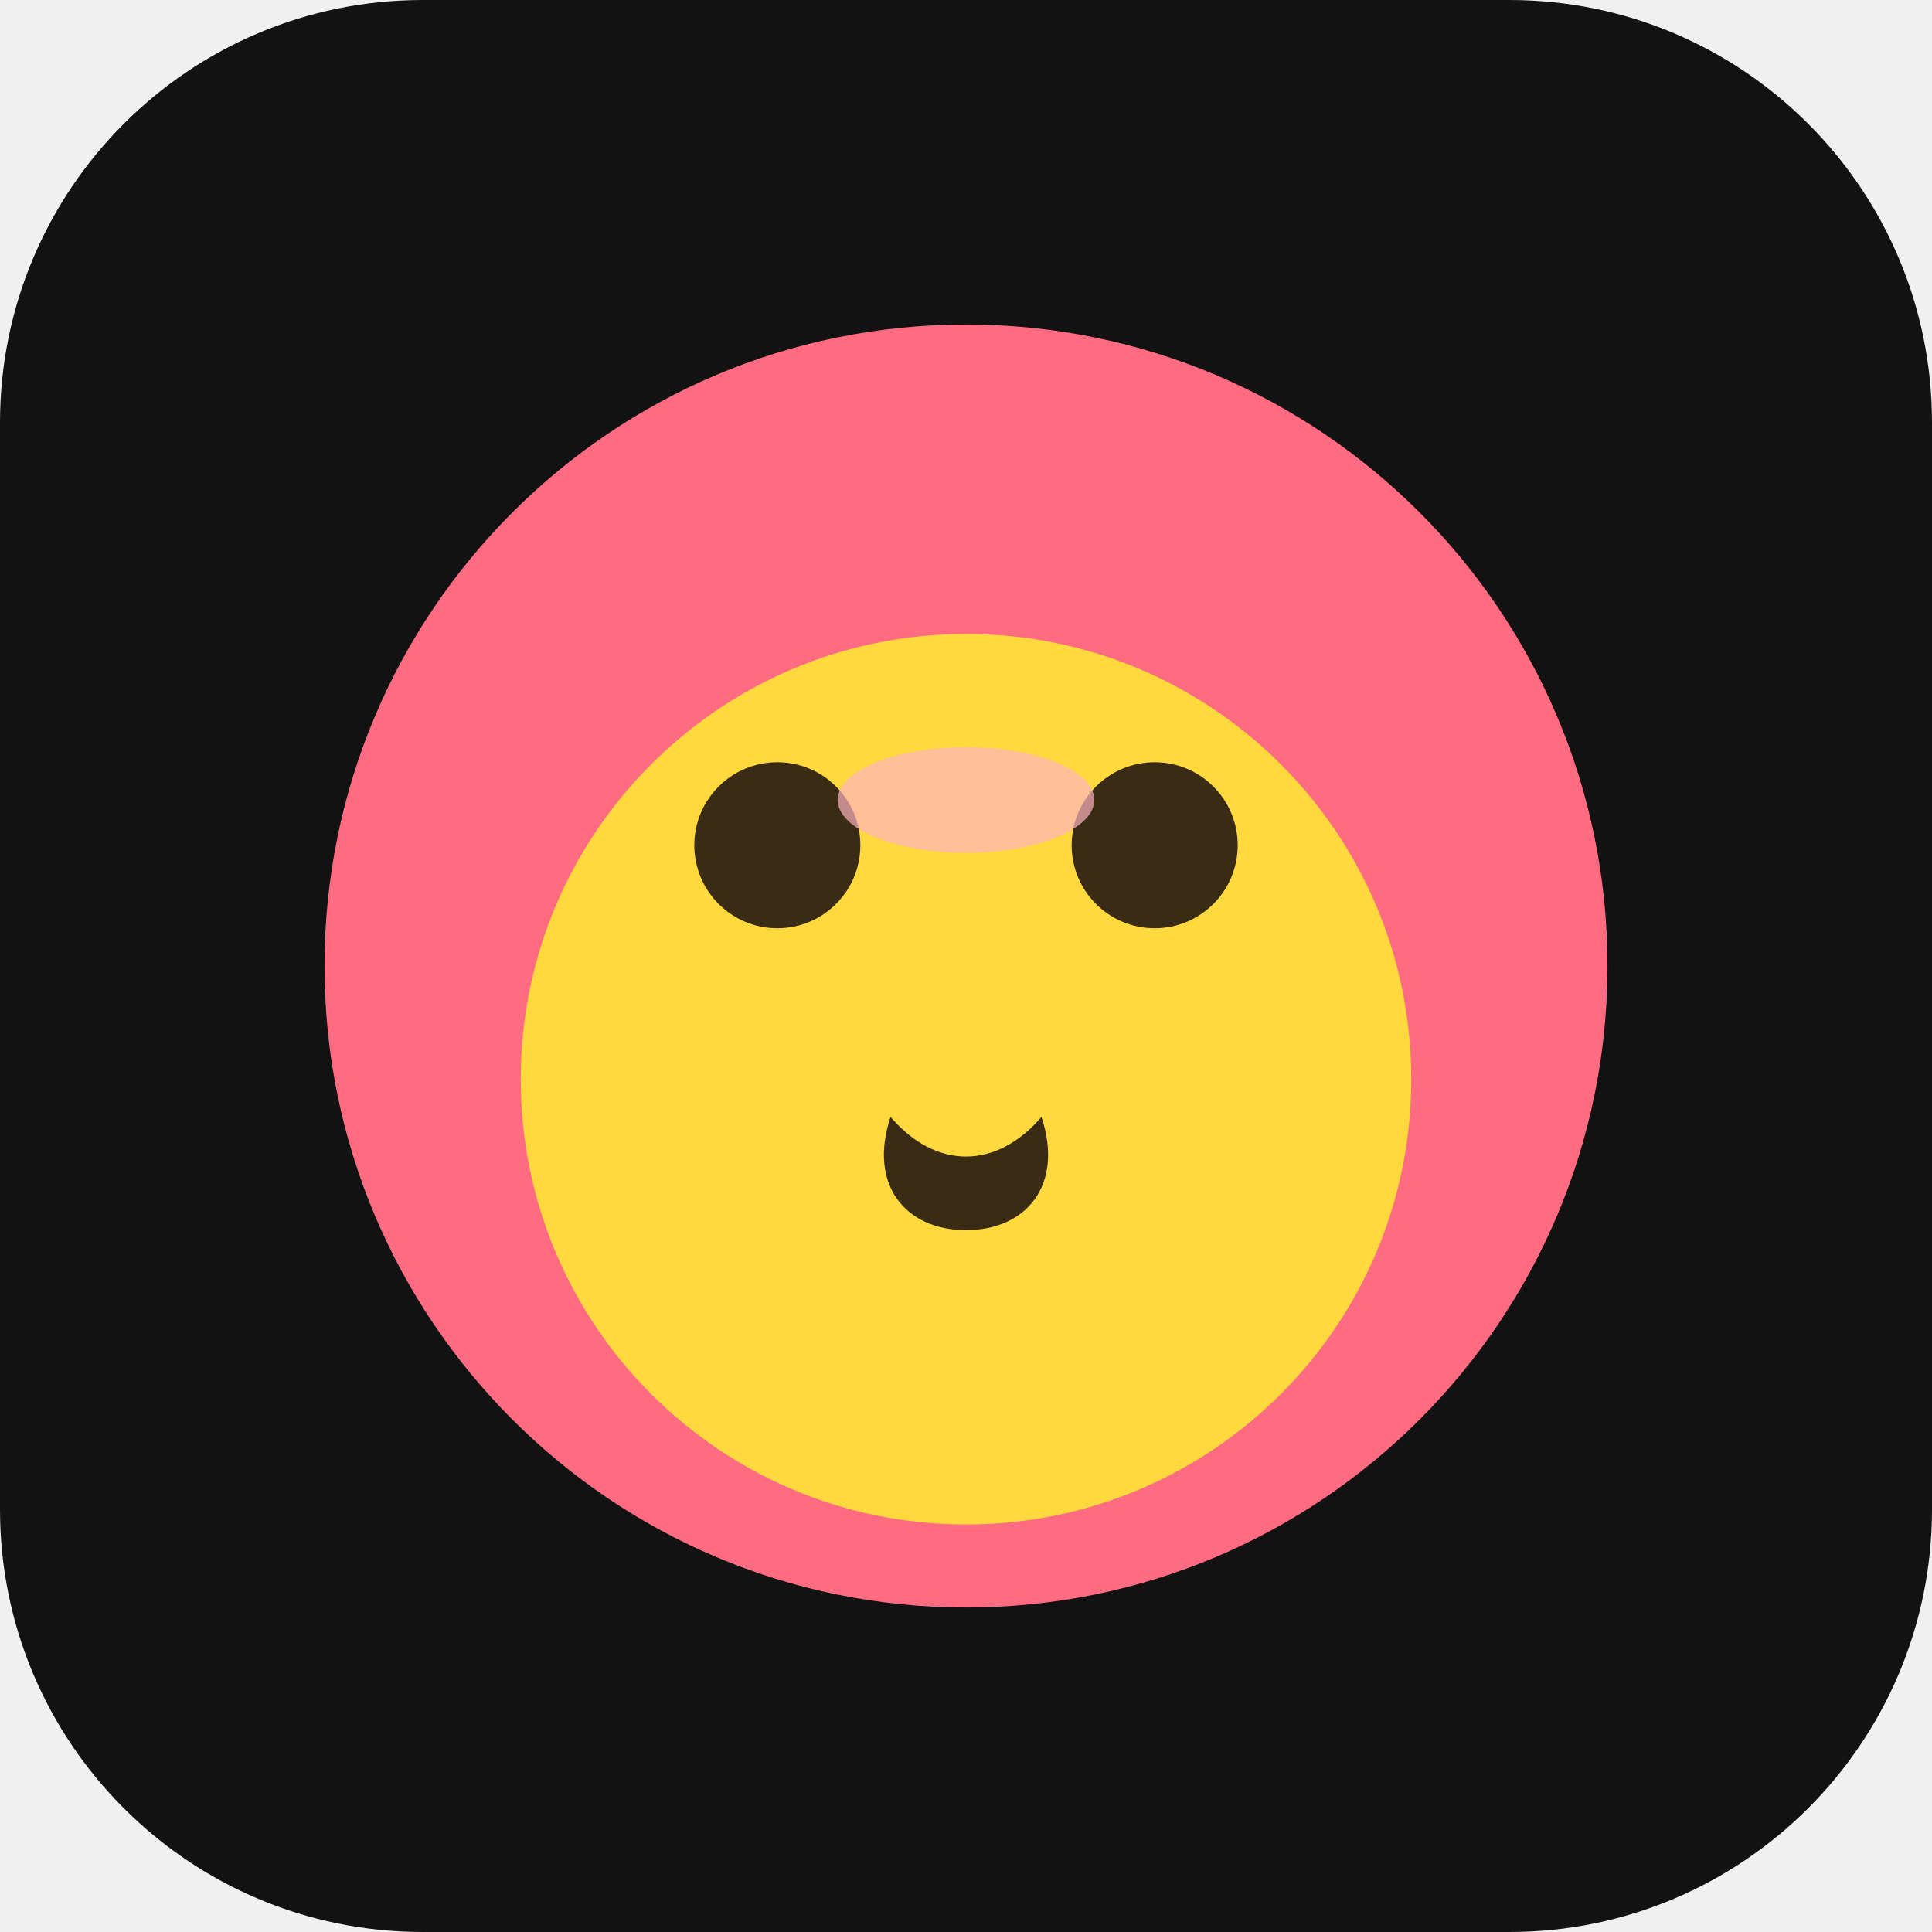
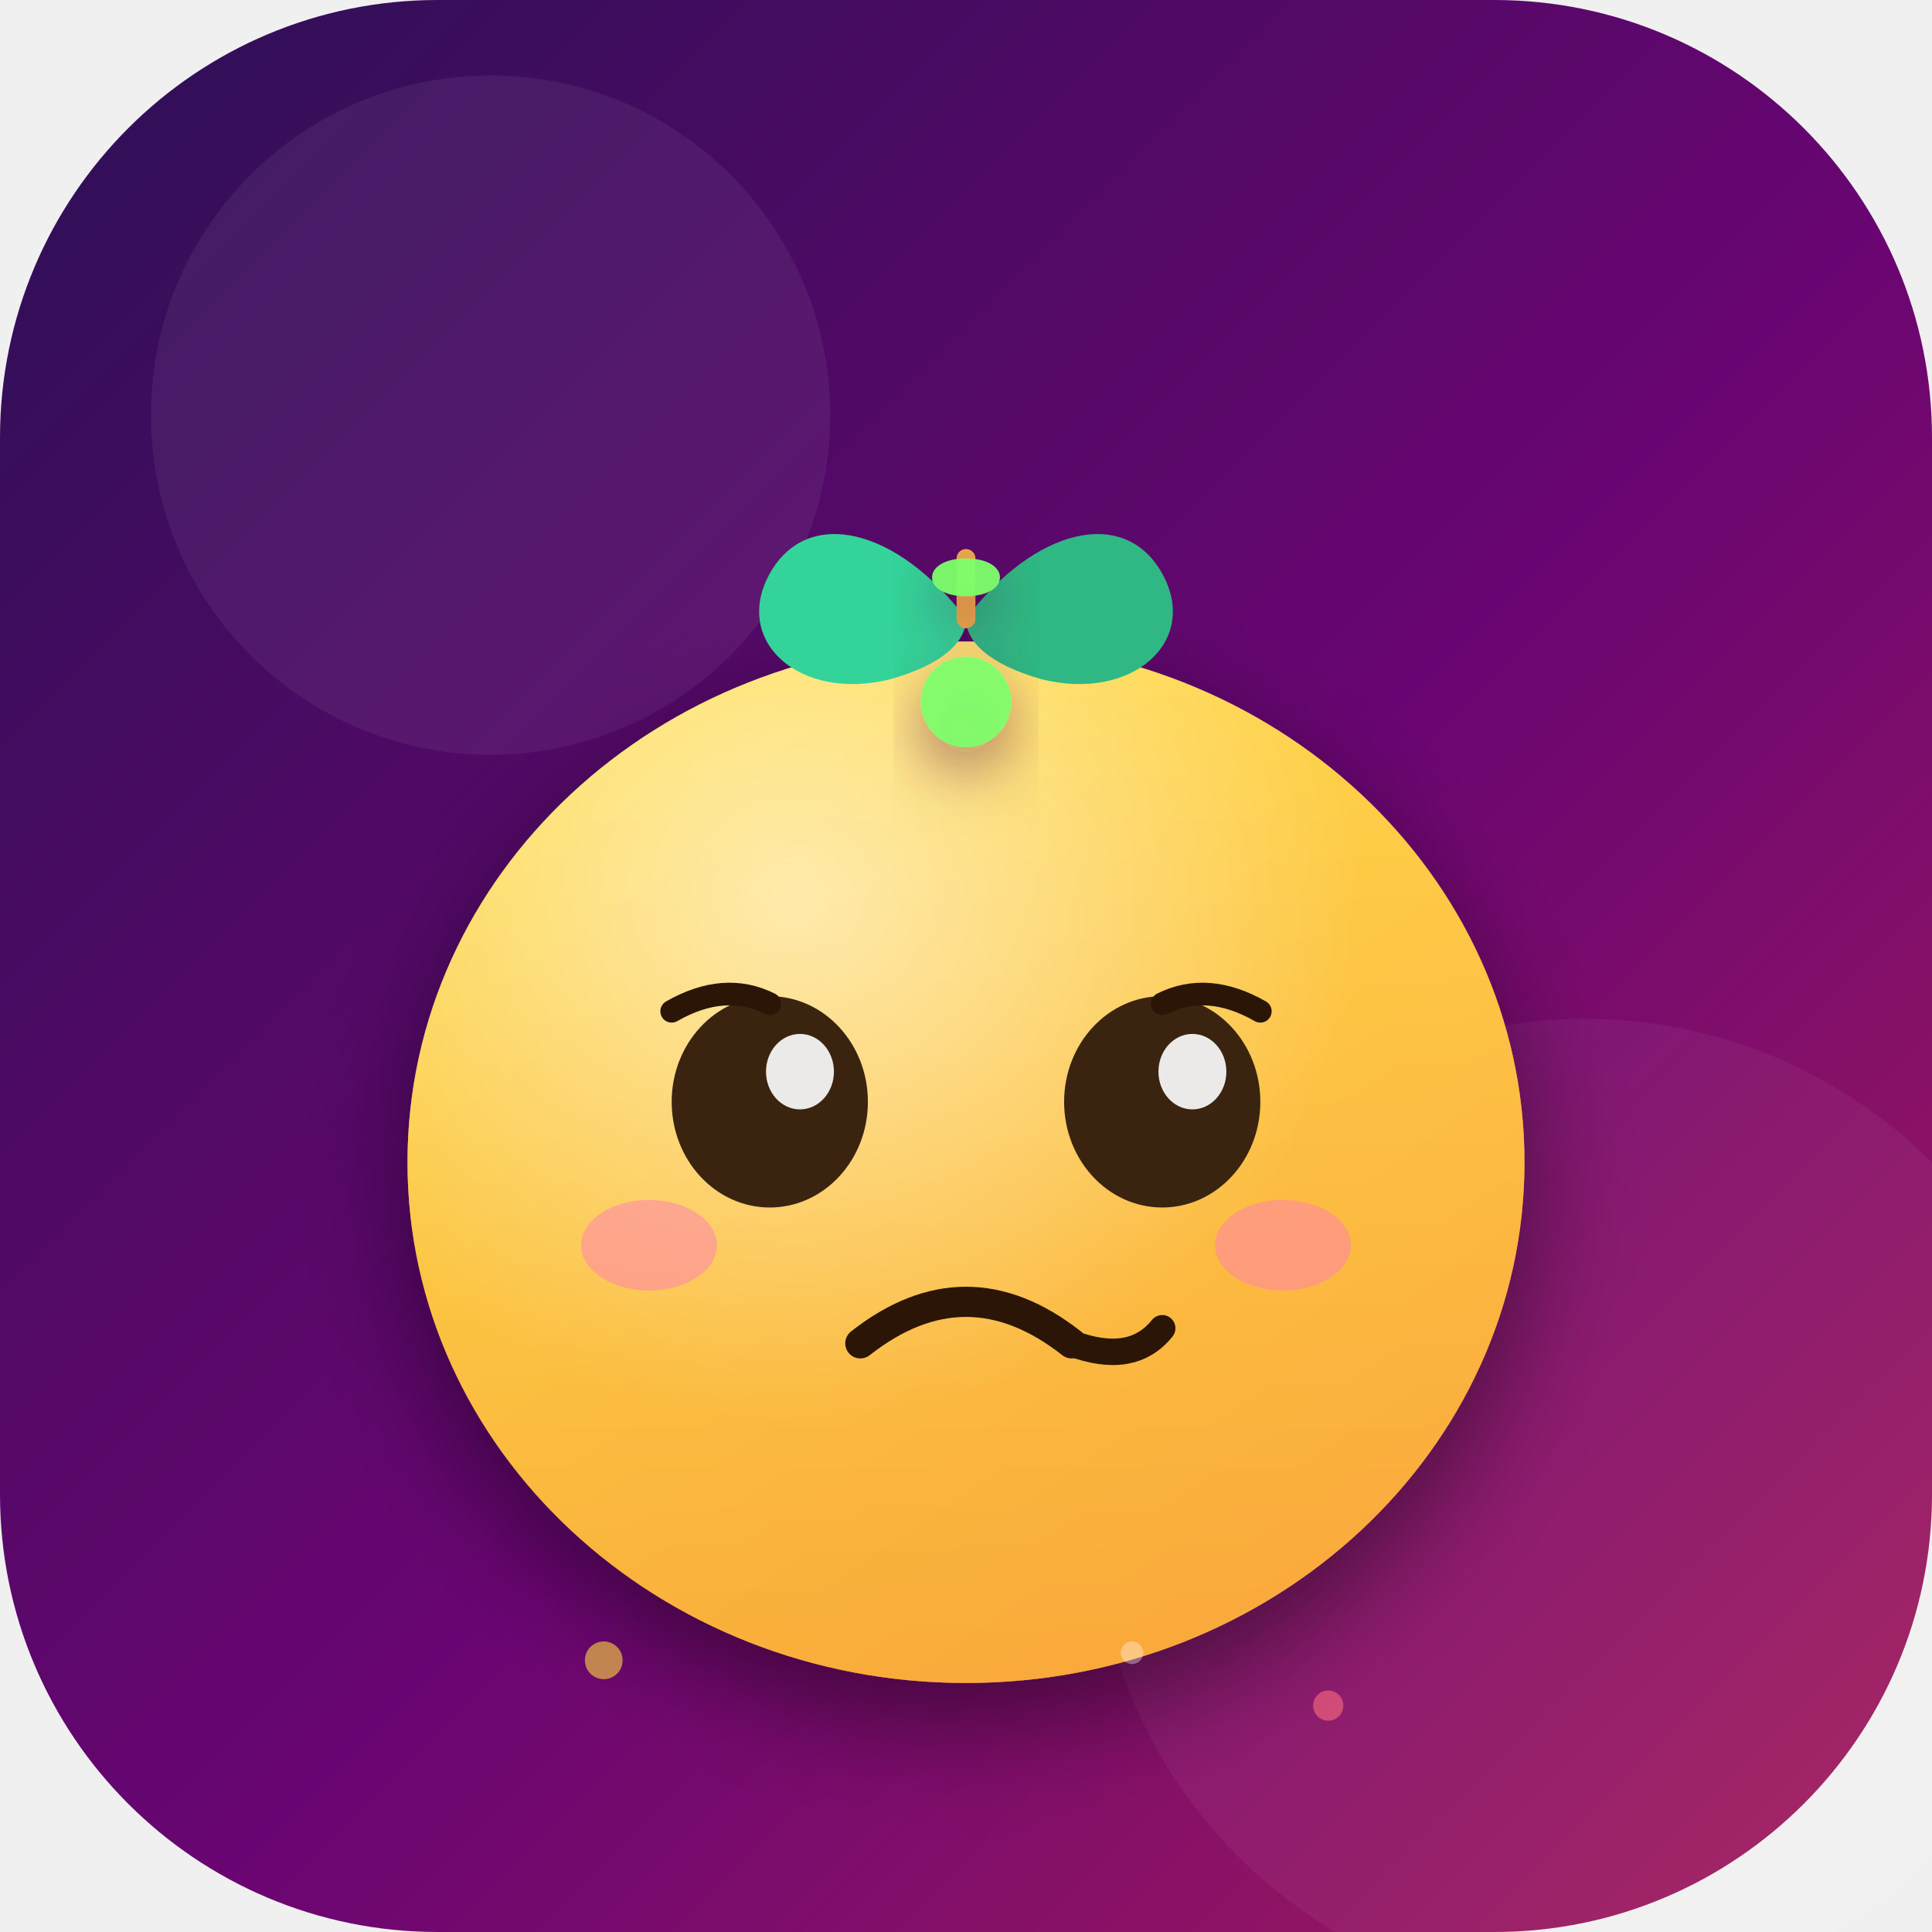
<svg xmlns="http://www.w3.org/2000/svg" viewBox="0 0 512 512">
-   <rect width="512" height="512" rx="112" fill="#121212" />
-   <circle cx="256" cy="256" r="170" fill="#ff6b81" />
-   <circle cx="256" cy="286" r="118" fill="#ffd93d" />
-   <path d="M206 246a22 22 0 1 0 0-44 22 22 0 0 0 0 44Z" fill="#3a2b15" />
-   <path d="M306 246a22 22 0 1 0 0-44 22 22 0 0 0 0 44Z" fill="#3a2b15" />
-   <path d="M236 296c12 14 28 14 40 0 6 18-4 30-20 30s-26-12-20-30Z" fill="#3a2b15" />
-   <ellipse cx="256" cy="212" rx="34" ry="14" fill="#ffb3c1" opacity="0.7" />
+   <defs>
+     <linearGradient id="bg" x1="0" y1="0" x2="1" y2="1">
+       <stop offset="0" stop-color="#2b1055" />
+       <stop offset="0.55" stop-color="#6a0572" />
+       <stop offset="1" stop-color="#a51d5c" />
+     </linearGradient>
+     <linearGradient id="lemon" x1="0.2" y1="0.05" x2="0.85" y2="0.95">
+       <stop offset="0" stop-color="#ffe259" />
+       <stop offset="1" stop-color="#ffa751" />
+     </linearGradient>
+     <linearGradient id="lemonInner" x1="0" y1="0" x2="0" y2="1">
+       <stop offset="0" stop-color="#ffd93d" />
+       <stop offset="1" stop-color="#f5a623" />
+     </linearGradient>
+     <radialGradient id="shine" cx="0.35" cy="0.25" r="0.5">
+       <stop offset="0" stop-color="#ffffff" stop-opacity="0.55" />
+       <stop offset="1" stop-color="#ffffff" stop-opacity="0" />
+     </radialGradient>
+     <filter id="shadow" x="-20%" y="-20%" width="140%" height="140%">
+       <feDropShadow dx="0" dy="10" stdDeviation="14" flood-color="#000" flood-opacity="0.45" />
+     </filter>
+     <filter id="dropShadow" x="-30%" y="-10%" width="160%" height="160%">
+       <feDropShadow dx="0" dy="6" stdDeviation="8" flood-color="#4a0a3d" flood-opacity="0.5" />
+     </filter>
+   </defs>
+   <rect width="512" height="512" rx="116" fill="url(#bg)" />
+   <circle cx="130" cy="110" r="90" fill="#ffffff" opacity="0.06" />
+   <circle cx="420" cy="400" r="130" fill="#ffffff" opacity="0.05" />
+   <g filter="url(#shadow)">
+     <ellipse cx="256" cy="308" rx="148" ry="138" fill="url(#lemon)" />
+   </g>
+   <ellipse cx="256" cy="308" rx="148" ry="138" fill="url(#lemonInner)" opacity="0.5" />
+   <ellipse cx="256" cy="308" rx="148" ry="138" fill="url(#shine)" />
+   <g transform="translate(256 168)">
+     <path d="M0,-4 C -18,-28 -42,-34 -52,-16 C -62,2 -44,18 -20,12 C -6,8 0,2 0,-4 Z" fill="#34d399" />
+     <path d="M0,-4 C 18,-28 42,-34 52,-16 C 62,2 44,18 20,12 C 6,8 0,2 0,-4 Z" fill="#2fb884" />
+     <path d="M0,-4 L0,-20" stroke="#f0ab4a" stroke-width="5" stroke-linecap="round" />
+   </g>
+   <ellipse cx="204" cy="292" rx="26" ry="28" fill="#3a2410" />
+   <ellipse cx="308" cy="292" rx="26" ry="28" fill="#3a2410" />
+   <ellipse cx="212" cy="284" rx="9" ry="10" fill="#ffffff" opacity="0.9" />
+   <ellipse cx="316" cy="284" rx="9" ry="10" fill="#ffffff" opacity="0.9" />
+   <path d="M178 268 Q192 260 204 266" stroke="#2b1506" stroke-width="6" stroke-linecap="round" fill="none" />
+   <path d="M308 266 Q320 260 334 268" stroke="#2b1506" stroke-width="6" stroke-linecap="round" fill="none" />
+   <path d="M228 356 Q256 334 284 356" stroke="#2b1506" stroke-width="8" stroke-linecap="round" fill="none" />
+   <path d="M284 356 Q300 362 308 352" stroke="#2b1506" stroke-width="7" stroke-linecap="round" fill="none" />
+   <ellipse cx="172" cy="330" rx="18" ry="12" fill="#ff7eb6" opacity="0.5" />
+   <ellipse cx="340" cy="330" rx="18" ry="12" fill="#ff7eb6" opacity="0.5" />
+   <g filter="url(#dropShadow)">
+     <path d="M256 128 Q256 148 256 148 C 244 148 244 158 256 158 C 268 158 268 148 256 148" fill="#7cff6b" opacity="0.95" />
+     <circle cx="256" cy="186" r="12" fill="#7cff6b" opacity="0.9" />
+   </g>
+   <circle cx="160" cy="440" r="5" fill="#ffd93d" opacity="0.6" />
+   <circle cx="352" cy="452" r="4" fill="#ff6b81" opacity="0.6" />
+   <circle cx="300" cy="438" r="3" fill="#ffffff" opacity="0.35" />
</svg>
